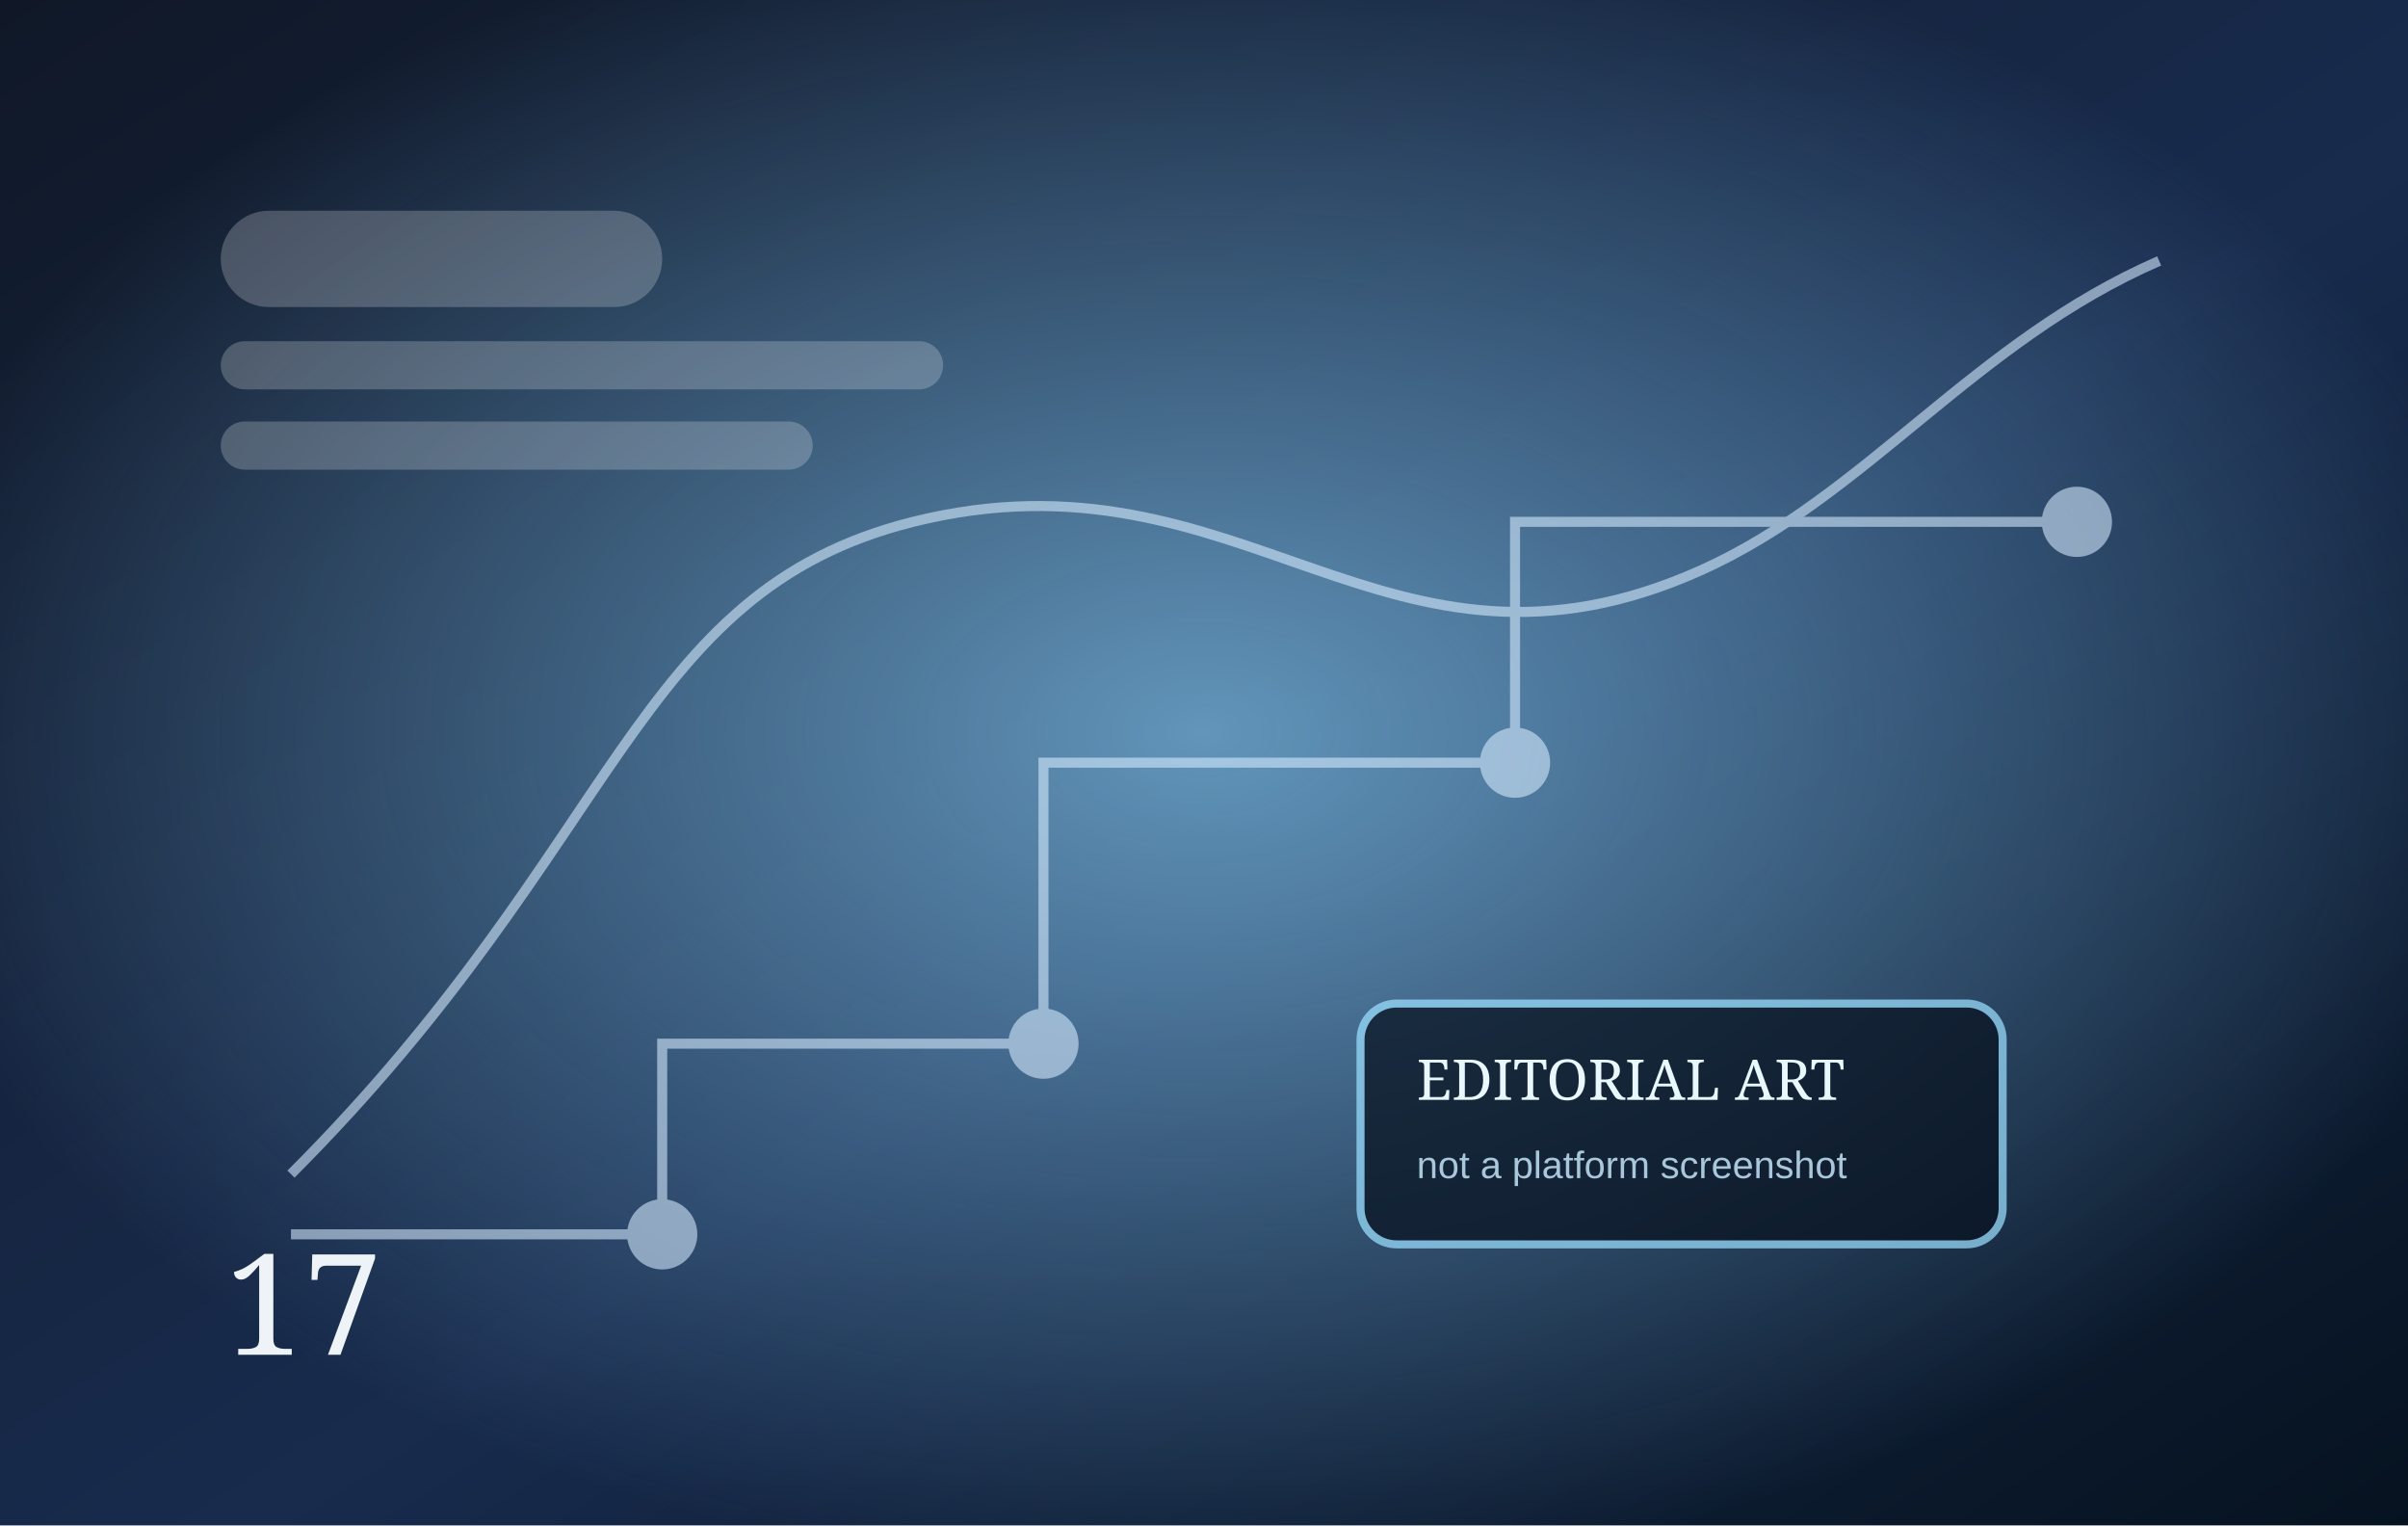
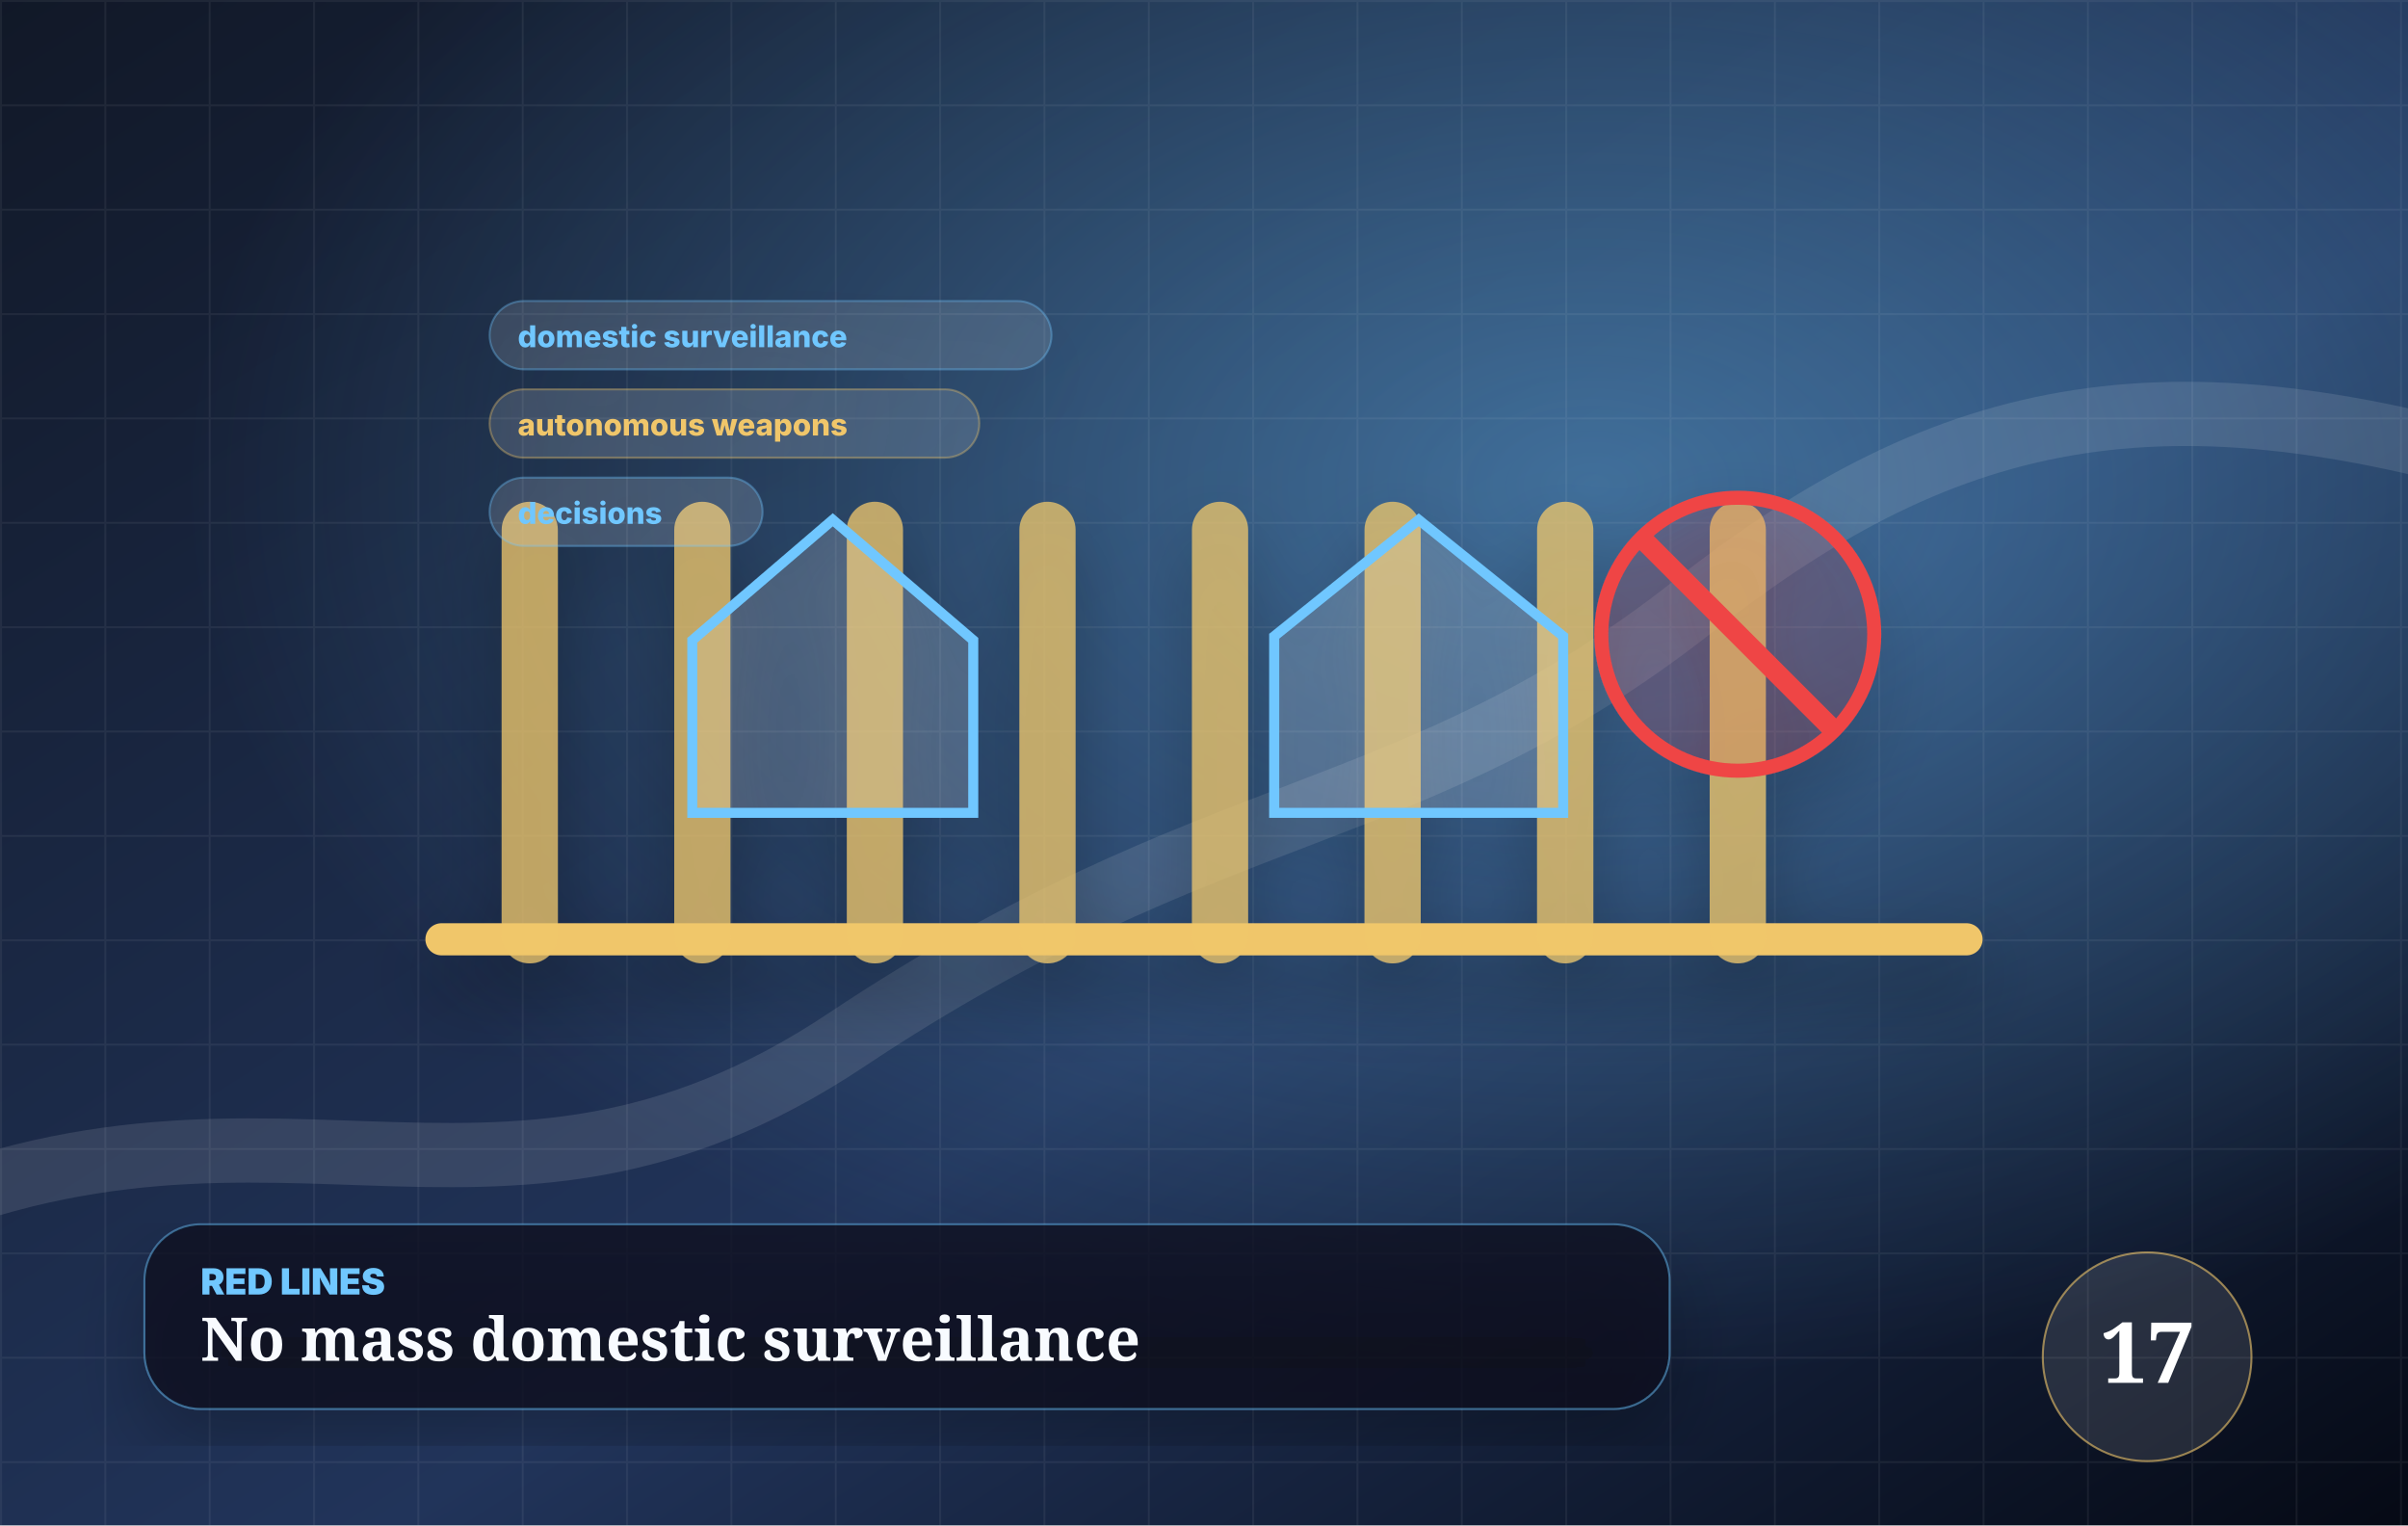
- <svg xmlns="http://www.w3.org/2000/svg" width="1200" height="760" viewBox="0 0 1200 760" role="img" aria-labelledby="title desc">
+ <svg xmlns="http://www.w3.org/2000/svg" width="1200" height="760" viewBox="0 0 1200 760" role="img" aria-labelledby="title-17 desc-17">
  <defs>
-     <linearGradient id="g" x1="0" y1="0" x2="1" y2="1">
-       <stop offset="0" stop-color="#101827" />
-       <stop offset="0.55" stop-color="#182b4d" />
-       <stop offset="1" stop-color="#06121f" />
+     <linearGradient id="bg-17" x1="0" y1="0" x2="1" y2="1">
+       <stop offset="0" stop-color="#111827" />
+       <stop offset="0.58" stop-color="#21345a" />
+       <stop offset="1" stop-color="#050914" />
    </linearGradient>
-     <radialGradient id="r" cx="50%" cy="48%" r="55%">
-       <stop offset="0" stop-color="#8fd7ff" stop-opacity="0.62" />
-       <stop offset="1" stop-color="#8fd7ff" stop-opacity="0" />
+     <radialGradient id="glow-17" cx="66%" cy="32%" r="58%">
+       <stop offset="0" stop-color="#70c7ff" stop-opacity="0.42" />
+       <stop offset="1" stop-color="#70c7ff" stop-opacity="0" />
    </radialGradient>
+     <pattern id="grid-17" width="52" height="52" patternUnits="userSpaceOnUse">
+       <path d="M52 0H0V52" fill="none" stroke="#ffffff" stroke-opacity="0.055" stroke-width="2" />
+     </pattern>
+     <filter id="soft-17" x="-20%" y="-20%" width="140%" height="140%">
+       <feDropShadow dx="0" dy="18" stdDeviation="18" flood-color="#000000" flood-opacity="0.32" />
+     </filter>
  </defs>
-   <rect width="1200" height="760" fill="url(#g)" />
-   <rect width="1200" height="760" fill="url(#r)" />
-   <g opacity="0.58" stroke="#d7ecff" stroke-width="5" fill="none">
-     <path d="M145 585 C310 420 315 295 455 260 C620 219 690 355 848 284 C930 247 984 170 1076 130" />
-     <path d="M145 615 L330 615 L330 520 L520 520 L520 380 L755 380 L755 260 L1035 260" />
-     <circle cx="330" cy="615" r="15" fill="#d7ecff" />
-     <circle cx="520" cy="520" r="15" fill="#d7ecff" />
-     <circle cx="755" cy="380" r="15" fill="#d7ecff" />
-     <circle cx="1035" cy="260" r="15" fill="#d7ecff" />
+   <rect width="1200" height="760" fill="url(#bg-17)" />
+   <rect width="1200" height="760" fill="url(#glow-17)" />
+   <rect width="1200" height="760" fill="url(#grid-17)" />
+   <path d="M-80 620C130 515 242 638 422 518C605 396 704 412 844 302C973 201 1082 178 1280 242" fill="none" stroke="#ffffff" stroke-opacity="0.11" stroke-width="32" />
+   <g filter="url(#soft-17)">
+     <path d="M220 468h760" stroke="#f0c66b" stroke-width="16" stroke-linecap="round" />
+     <rect x="250" y="250" width="28" height="230" rx="14" fill="#f0c66b" fill-opacity="0.75" />
+     <rect x="336" y="250" width="28" height="230" rx="14" fill="#f0c66b" fill-opacity="0.75" />
+     <rect x="422" y="250" width="28" height="230" rx="14" fill="#f0c66b" fill-opacity="0.75" />
+     <rect x="508" y="250" width="28" height="230" rx="14" fill="#f0c66b" fill-opacity="0.75" />
+     <rect x="594" y="250" width="28" height="230" rx="14" fill="#f0c66b" fill-opacity="0.75" />
+     <rect x="680" y="250" width="28" height="230" rx="14" fill="#f0c66b" fill-opacity="0.75" />
+     <rect x="766" y="250" width="28" height="230" rx="14" fill="#f0c66b" fill-opacity="0.75" />
+     <rect x="852" y="250" width="28" height="230" rx="14" fill="#f0c66b" fill-opacity="0.75" />
+     <path d="M345 405v-86l70-60 70 60v86z" fill="#fff" fill-opacity="0.13" stroke="#70c7ff" stroke-width="5" />
+     <path d="M635 405v-88l72-58 72 58v88z" fill="#fff" fill-opacity="0.13" stroke="#70c7ff" stroke-width="5" />
+     <circle cx="866" cy="316" r="68" fill="#ef4444" fill-opacity="0.15" stroke="#ef4444" stroke-width="7" />
+     <path d="M820 270l92 92" stroke="#ef4444" stroke-width="10" stroke-linecap="round" />
+     <g>
+       <rect x="244" y="150" width="280" height="34" rx="17" fill="#ffffff" fill-opacity="0.12" stroke="#70c7ff" stroke-opacity="0.35" />
+       <text x="258" y="173" font-family="Inter, Arial, sans-serif" font-size="15" font-weight="800" fill="#70c7ff">domestic surveillance</text>
+     </g>
+     <g>
+       <rect x="244" y="194" width="244" height="34" rx="17" fill="#ffffff" fill-opacity="0.12" stroke="#f0c66b" stroke-opacity="0.35" />
+       <text x="258" y="217" font-family="Inter, Arial, sans-serif" font-size="15" font-weight="800" fill="#f0c66b">autonomous weapons</text>
+     </g>
+     <g>
+       <rect x="244" y="238" width="136" height="34" rx="17" fill="#ffffff" fill-opacity="0.12" stroke="#70c7ff" stroke-opacity="0.35" />
+       <text x="258" y="261" font-family="Inter, Arial, sans-serif" font-size="15" font-weight="800" fill="#70c7ff">decisions</text>
+     </g>
  </g>
-   <g opacity="0.22" fill="#ffffff">
-     <rect x="110" y="105" width="220" height="48" rx="24" />
-     <rect x="110" y="170" width="360" height="24" rx="12" />
-     <rect x="110" y="210" width="295" height="24" rx="12" />
+   <g transform="translate(72 610)">
+     <rect x="0" y="0" width="760" height="92" rx="28" fill="#08111f" fill-opacity="0.74" stroke="#70c7ff" stroke-opacity="0.45" filter="url(#soft-17)" />
+     <text x="28" y="35" font-family="Inter, Arial, sans-serif" font-size="18" font-weight="900" fill="#70c7ff" text-anchor="start">RED LINES</text>
+     <text x="28" y="68" font-family="Georgia, serif" font-size="30" font-weight="850" fill="#f8fbff" text-anchor="start">No mass domestic surveillance</text>
  </g>
-   <g transform="translate(678 500)">
-     <rect x="0" y="0" width="320" height="120" rx="18" fill="#07111f" opacity="0.72" stroke="#9bdfff" stroke-width="4" />
-     <text x="28" y="48" font-family="Georgia, serif" font-size="28" fill="#e9f7ff">EDITORIAL ART</text>
-     <text x="28" y="87" font-family="Arial, sans-serif" font-size="19" fill="#a9c7da">not a platform screenshot</text>
+   <g transform="translate(1018 624)">
+     <circle cx="52" cy="52" r="52" fill="#ffffff" fill-opacity="0.11" stroke="#f0c66b" stroke-opacity="0.6" />
+     <text x="52" y="65" font-family="Georgia, serif" font-size="42" font-weight="900" fill="#ffffff" text-anchor="middle">17</text>
  </g>
-   <text x="112" y="675" font-family="Georgia, serif" font-size="70" fill="#f7fbff" opacity="0.96">17</text>
</svg>
